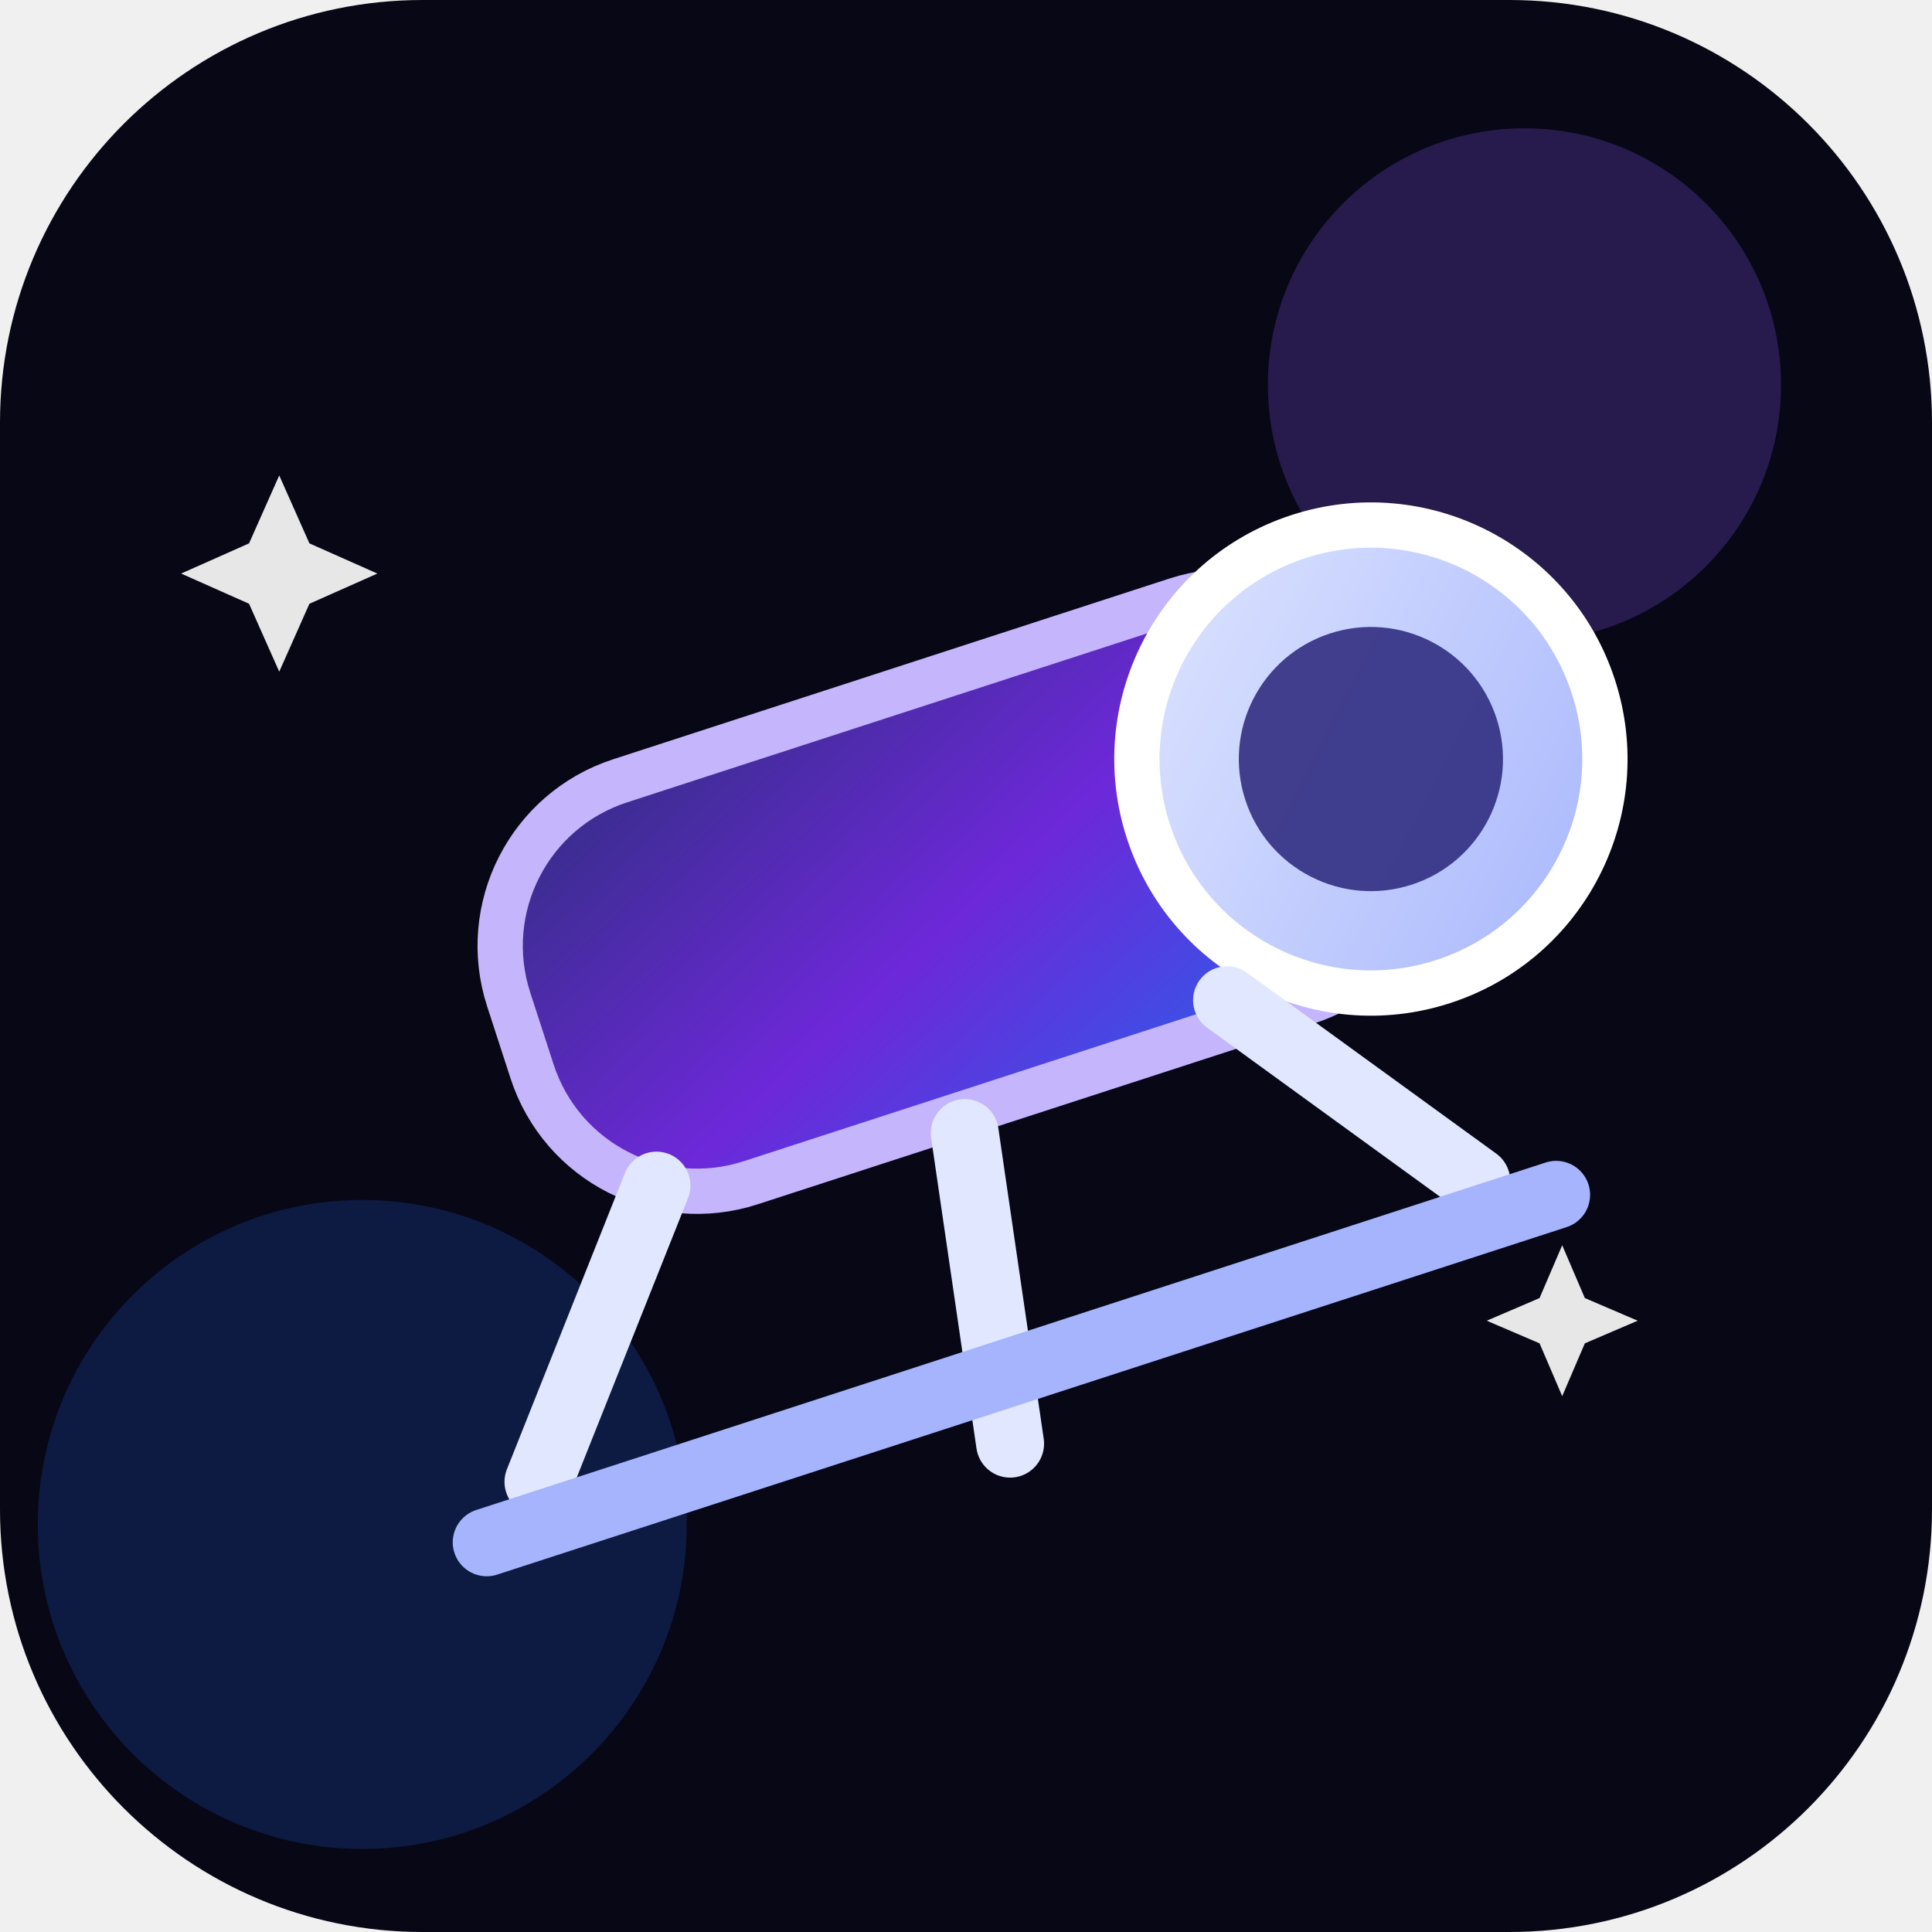
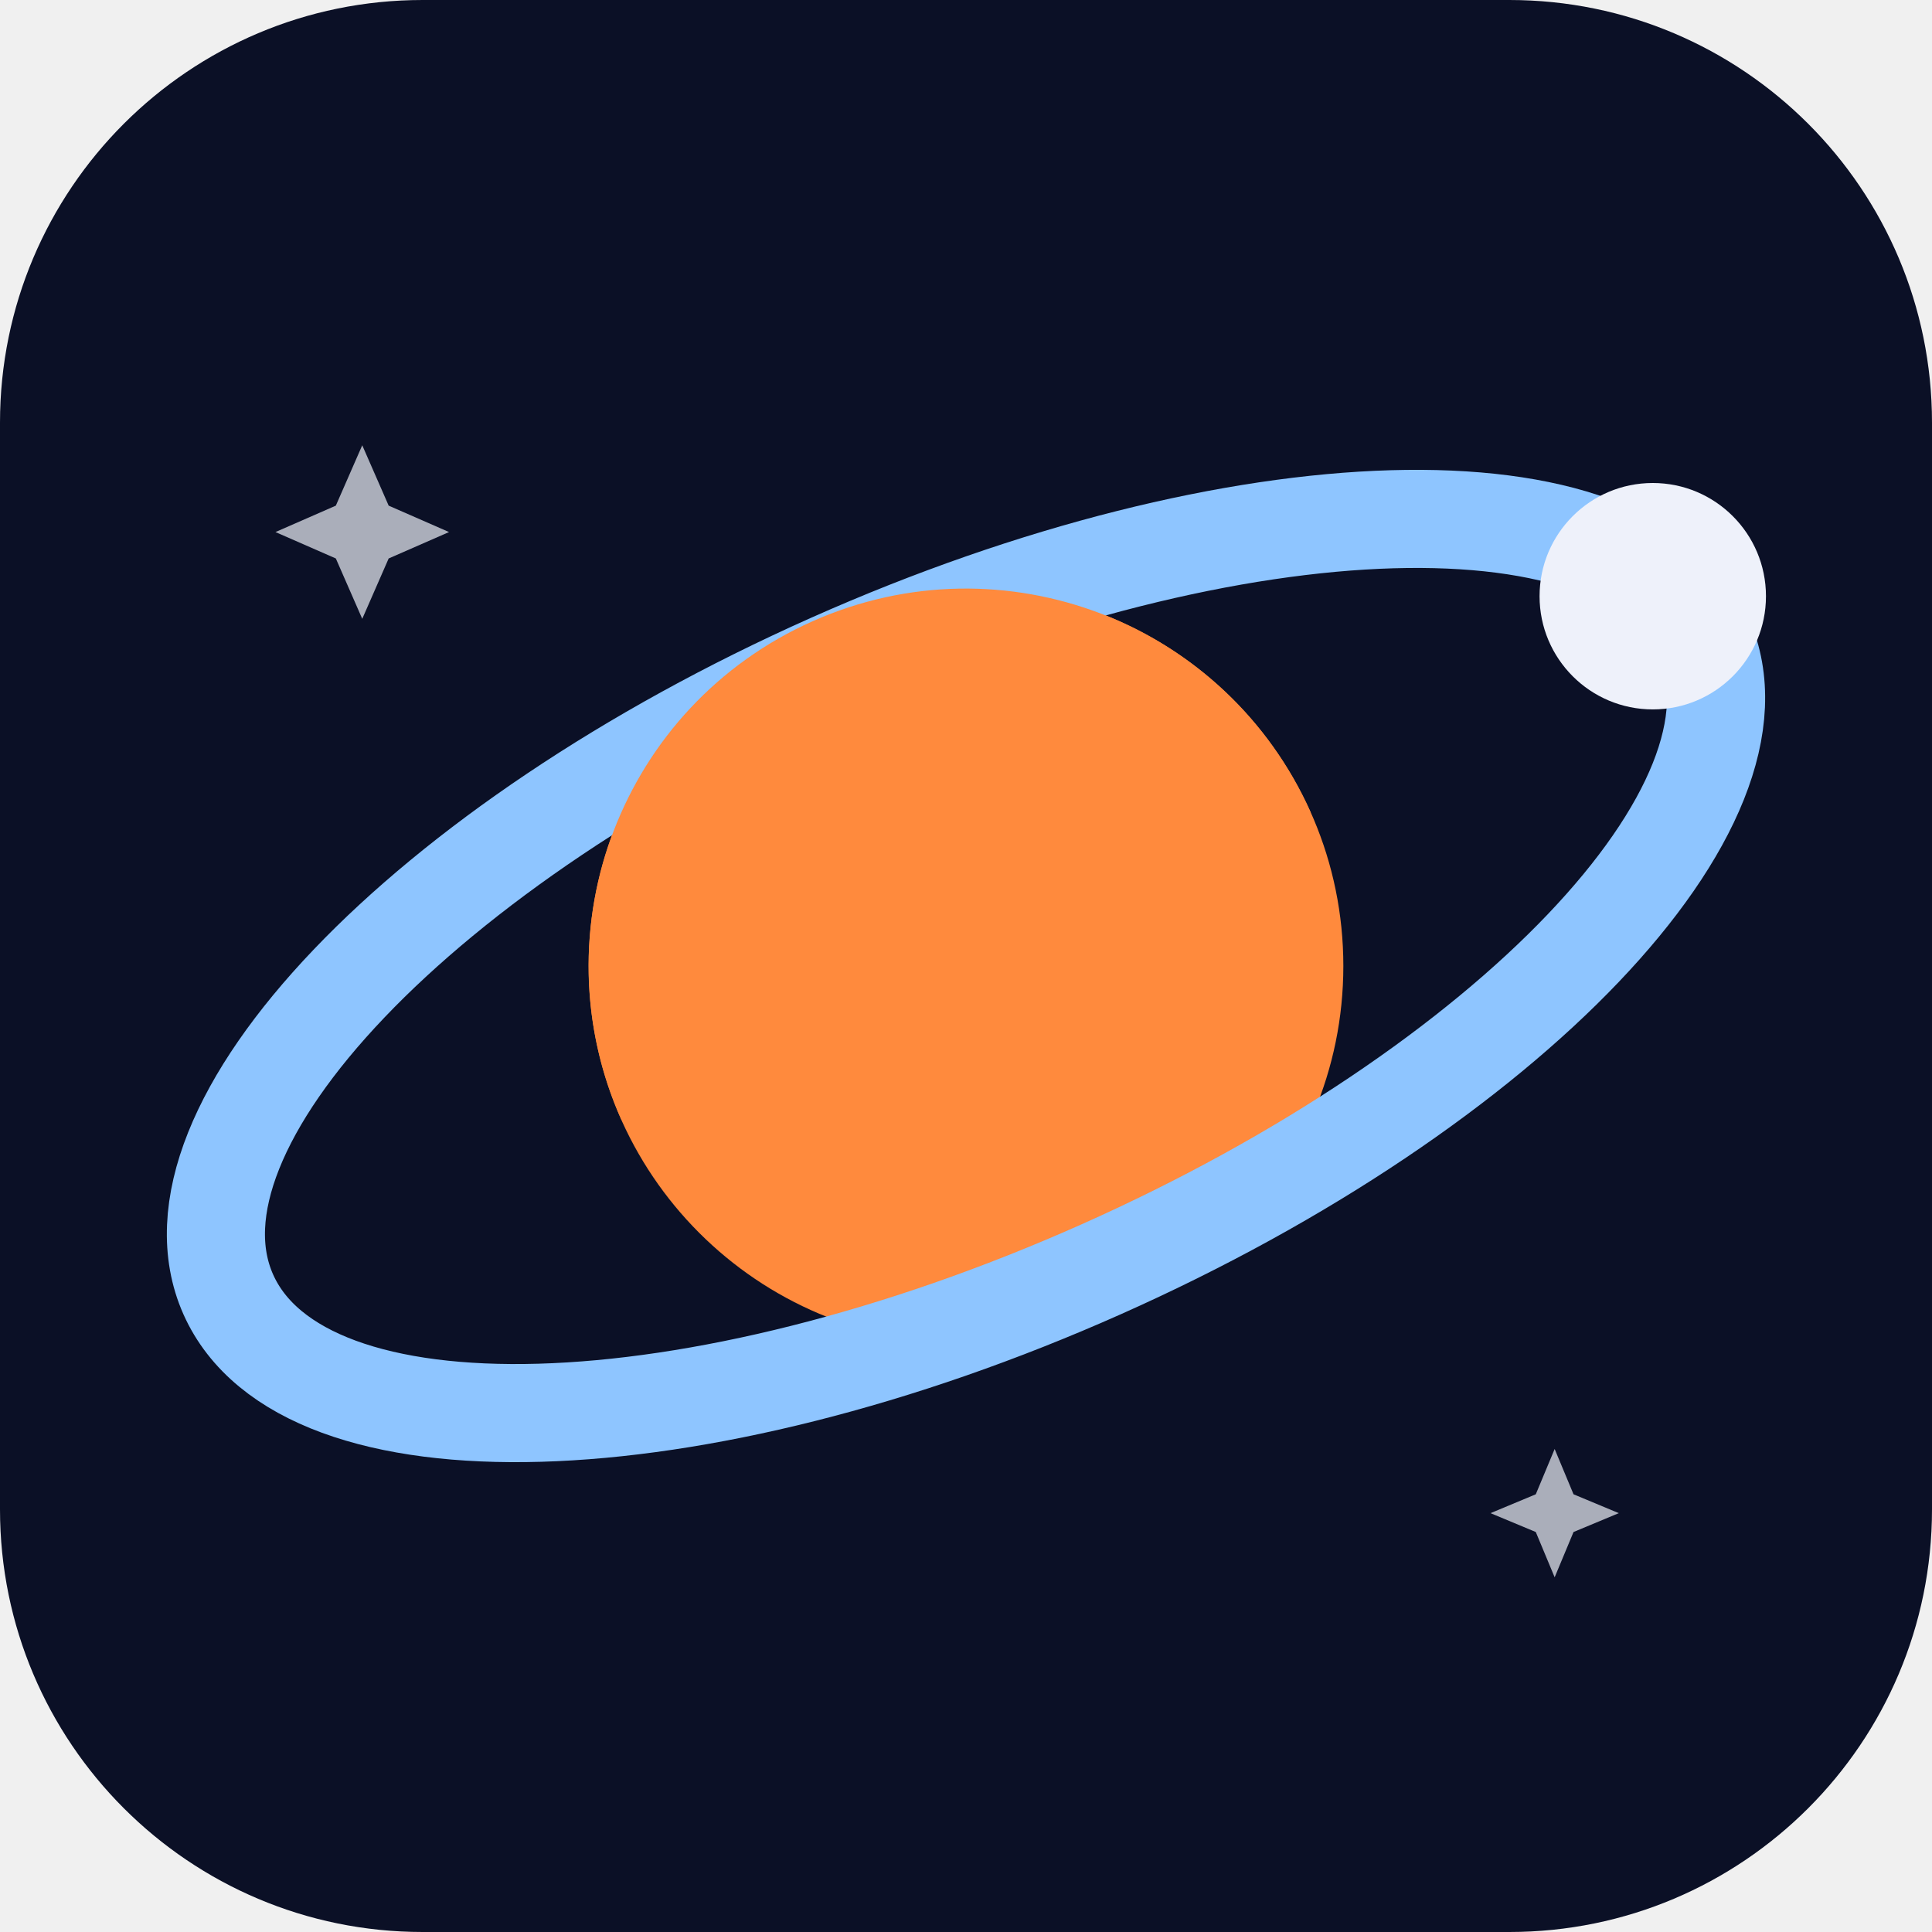
<svg xmlns="http://www.w3.org/2000/svg" viewBox="0 0 512 512" role="img" aria-label="SolarScope">
  <defs>
-     <linearGradient id="space" x1="0" y1="0" x2="1" y2="1">
-       <stop offset="0" stop-color="#312e81" />
-       <stop offset="0.52" stop-color="#6d28d9" />
-       <stop offset="1" stop-color="#2563eb" />
-     </linearGradient>
-     <linearGradient id="glass" x1="0" y1="0" x2="1" y2="1">
-       <stop offset="0" stop-color="#e0e7ff" />
-       <stop offset="1" stop-color="#a5b4fc" />
-     </linearGradient>
+     <clipPath id="front">
+       <rect width="512" height="256" />
+     </clipPath>
  </defs>
-   <rect width="512" height="512" rx="112" fill="#070716" />
-   <circle cx="404" cy="102" r="68" fill="#8b5cf6" opacity=".24" />
-   <circle cx="96" cy="404" r="86" fill="#2563eb" opacity=".2" />
-   <path d="M74 126l8 18 18 8-18 8-8 18-8-18-18-8 18-8zM414 330l6 14 14 6-14 6-6 14-6-14-14-6 14-6z" fill="#fff" opacity=".9" />
-   <g transform="rotate(-18 256 256)">
-     <rect x="138" y="181" width="247" height="112" rx="46" fill="url(#space)" stroke="#c4b5fd" stroke-width="12" />
-     <circle cx="375" cy="237" r="62" fill="url(#glass)" stroke="#fff" stroke-width="12" />
-     <circle cx="375" cy="237" r="35" fill="#312e81" opacity=".9" />
-     <path d="M160 286l-54 65M242 298l-14 82M319 286l48 66" fill="none" stroke="#e0e7ff" stroke-linecap="round" stroke-width="18" />
-     <path d="M88 362h298" fill="none" stroke="#a5b4fc" stroke-linecap="round" stroke-width="18" />
+   <rect width="512" height="512" rx="112" fill="#0b1026" />
+   <path d="M96 118l7 16 16 7-16 7-7 16-7-16-16-7 16-7zM412 384l5 12 12 5-12 5-5 12-5-12-12-5 12-5z" fill="#eef1fa" opacity=".7" />
+   <circle cx="256" cy="256" r="100" fill="#ff8a3d" />
+   <g transform="rotate(-24 256 256)">
+     <ellipse cx="256" cy="256" rx="214" ry="88" fill="none" stroke="#8ec5ff" stroke-width="26" />
+     <circle cx="256" cy="256" r="100" fill="#ff8a3d" clip-path="url(#front)" />
  </g>
+   <circle cx="438" cy="158" r="30" fill="#eef1fa" />
</svg>
